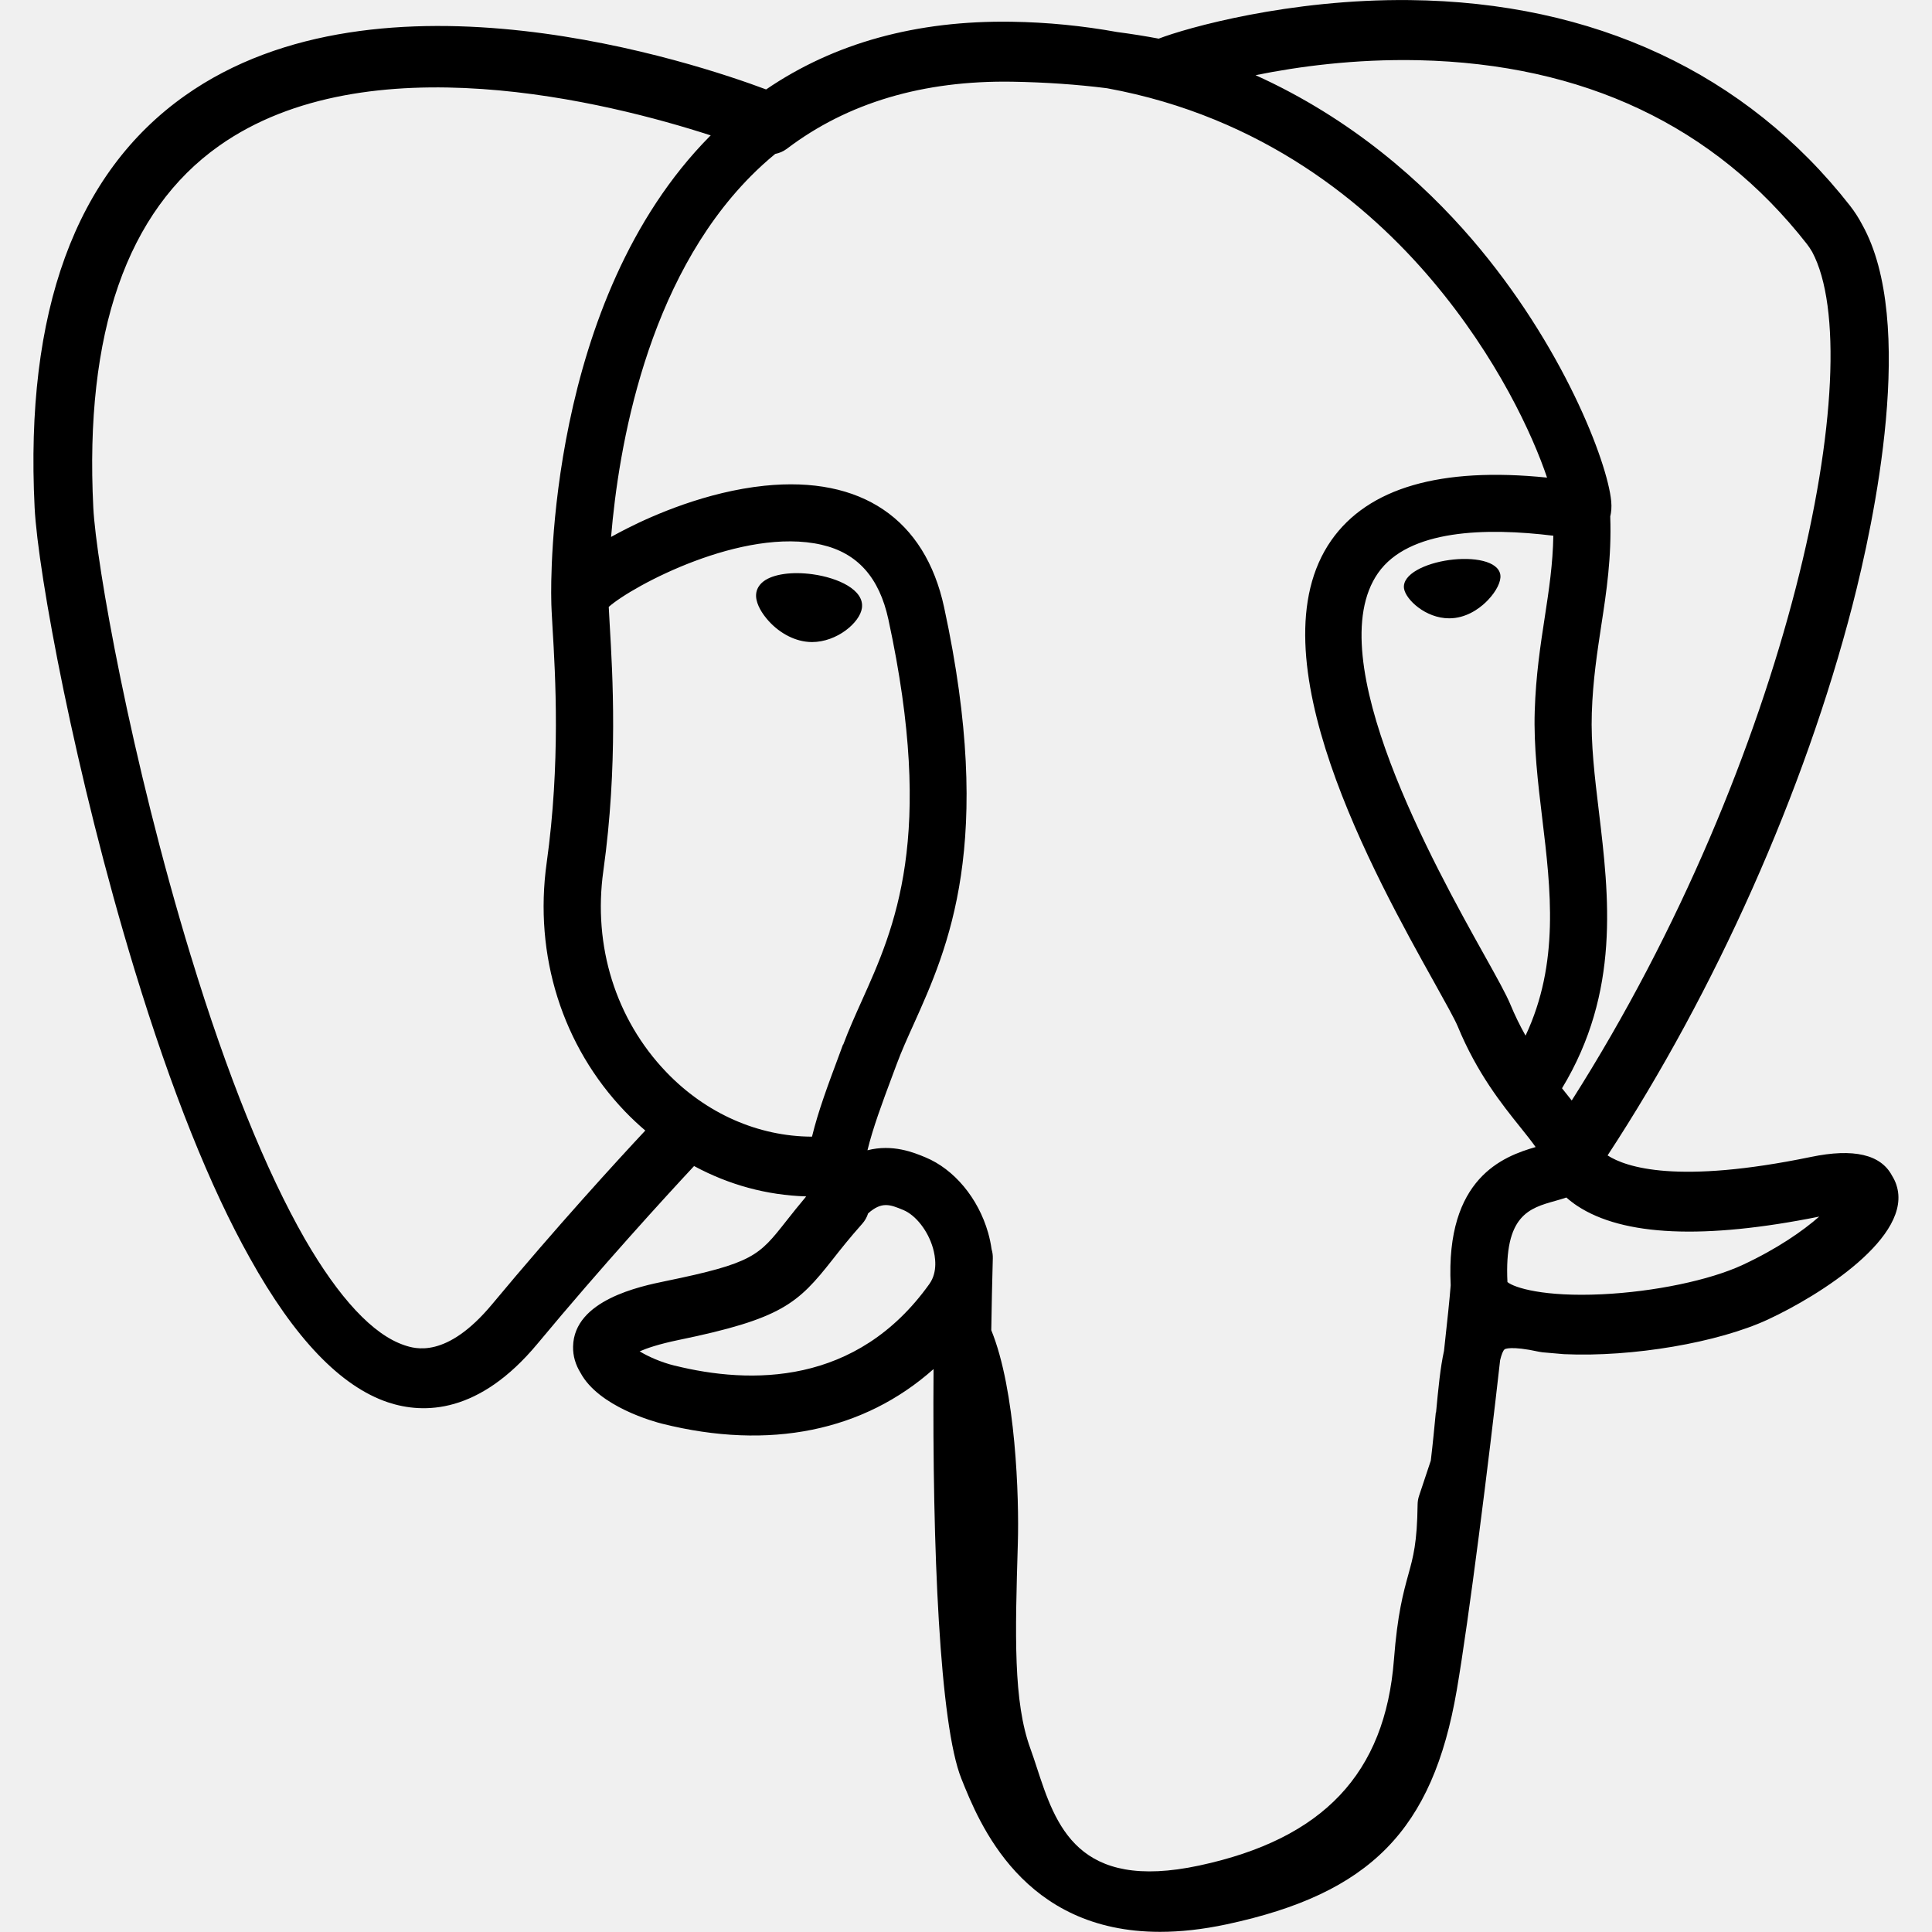
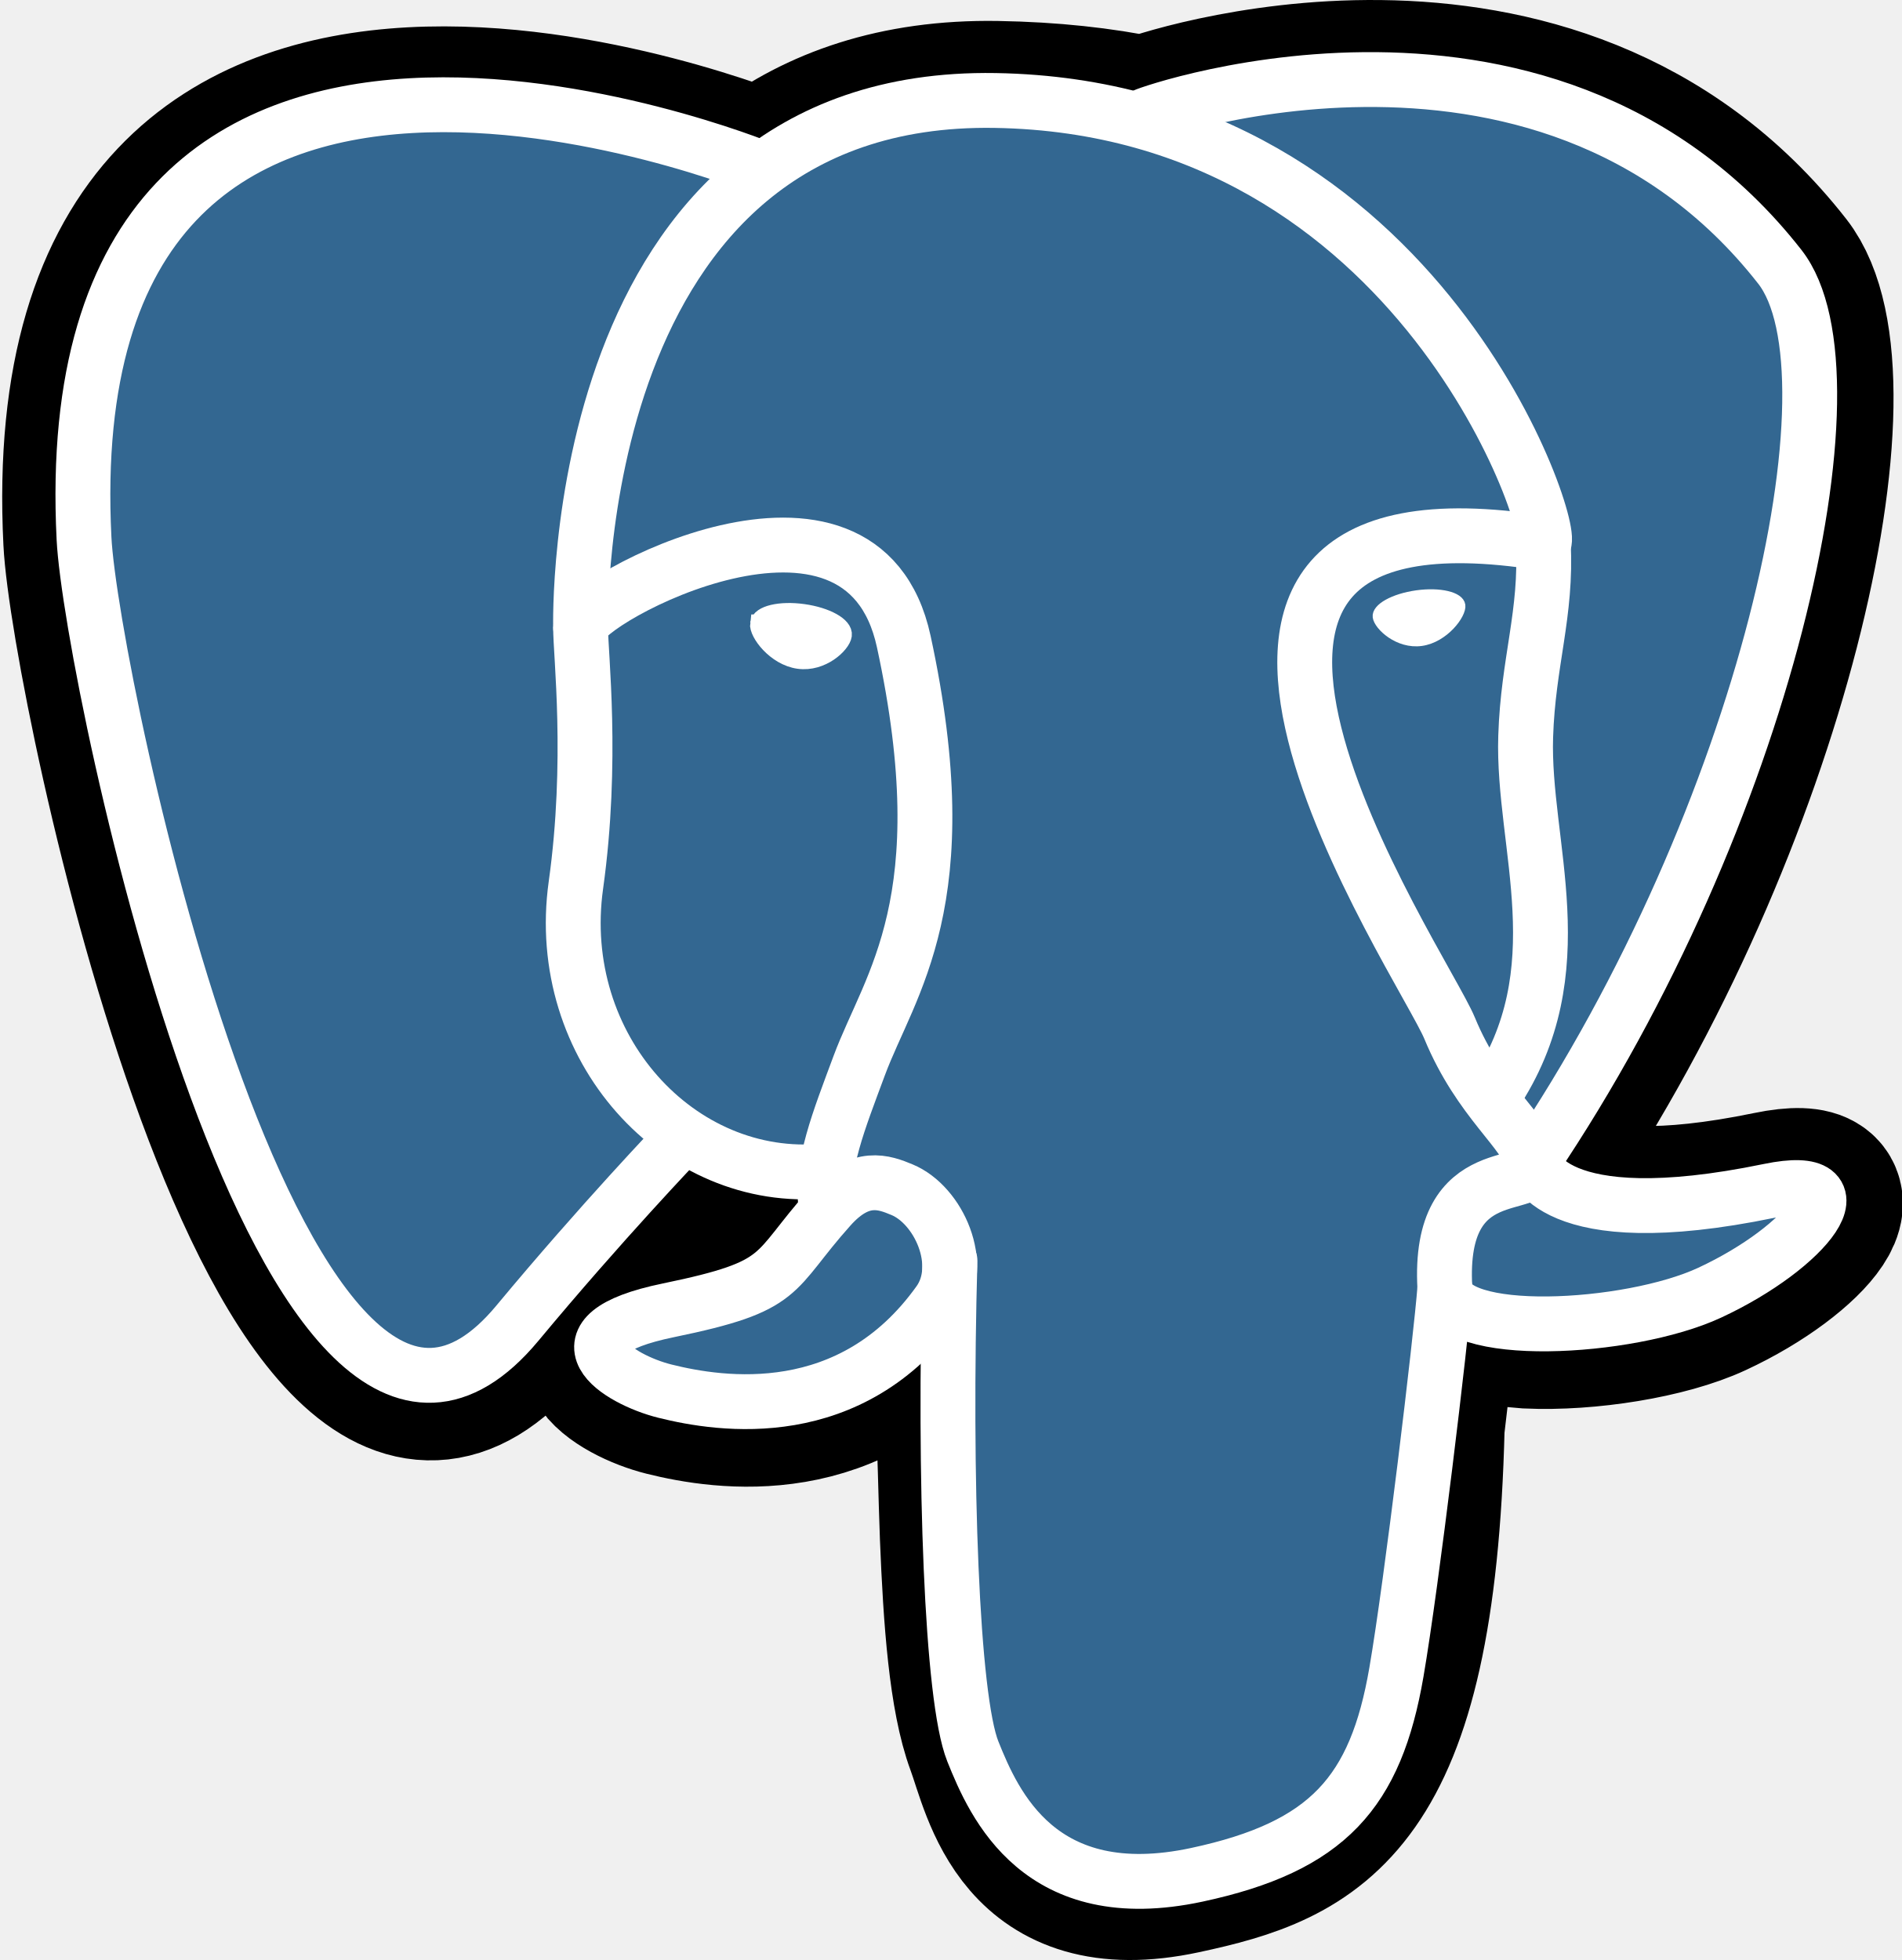
- <svg xmlns="http://www.w3.org/2000/svg" role="img" viewBox="0 0 24 24">
-   <path d="M23.559 14.723a.527.527 0 0 0-.056-.119c-.139-.263-.477-.342-1.007-.232-1.653.341-2.293.131-2.526-.019 1.342-2.048 2.445-4.522 3.041-6.83.271-1.051.798-3.524.122-4.732a1.564 1.564 0 0 0-.151-.235C21.693.909 19.801.025 17.51.001c-1.495-.016-2.771.346-3.116.479a9.449 9.449 0 0 0-.516-.082 8.044 8.044 0 0 0-1.311-.128c-1.182-.018-2.204.264-3.05.841-.857-.321-4.789-1.645-7.222.079C.936 2.153.309 3.873.43 6.304c.041.818.507 3.334 1.242 5.744.46 1.506.939 2.702 1.433 3.582.553.994 1.126 1.593 1.714 1.79.447.149 1.133.144 1.858-.728.801-.964 1.59-1.826 1.945-2.207.435.235.906.362 1.39.377a.057.057 0 0 0 0.0.004 11.031 11.031 0 0 0-.247.305c-.339.43-.409.52-1.5.744-.31.064-1.134.234-1.146.811-.003.122.033.231.092.327.227.423.922.61 1.015.633 1.335.334 2.504.092 3.371-.679-.017 2.231.077 4.417.345 5.087.221.553.762 1.905 2.469 1.904.251 0 .526-.029.83-.094 1.782-.382 2.556-1.17 2.855-2.906.15-.871.402-2.875.539-4.101.017-.07.036-.121.057-.136.001-.001.07-.047.427.031a.367.367 0 0 0 .044.007l.254.022.015.001c.847.038 1.911-.143 2.531-.431.644-.299 1.806-1.032 1.595-1.67zM2.371 11.877c-.744-2.436-1.178-4.885-1.212-5.572-.109-2.171.417-3.683 1.562-4.493 1.837-1.299 4.84-.541 6.108-.13-.003.003-.007.006-.01.009-2.024 2.044-1.976 5.536-1.971 5.75-0.0.082.007.199.016.359.035.587.1 1.68-.073 2.918-.161 1.15.194 2.276.973 3.089.081.084.165.163.252.237-.347.371-1.1 1.193-1.903 2.158-.568.682-.96.552-1.089.509-.392-.131-.813-.587-1.238-1.322-.48-.839-.964-2.032-1.415-3.513zm6.007 5.087c-.171-.043-.327-.113-.432-.177.089-.039.237-.09.483-.141 1.283-.264 1.482-.451 1.914-1.0.099-.126.212-.269.367-.443a.355.355 0 0 0 .074-.13c.171-.151.272-.11.437-.042.156.065.308.26.369.475.029.102.062.294-.045.444-.904 1.266-2.222 1.249-3.168 1.013zm2.094-3.988-.052.141c-.133.357-.257.688-.333 1.003-.667-.002-1.317-.287-1.81-.802-.628-.655-.913-1.566-.782-2.5.183-1.308.115-2.447.079-3.059-.005-.086-.009-.161-.012-.22.296-.262 1.666-.996 2.643-.772.446.102.718.406.831.928.585 2.704.077 3.831-.33 4.736-.084.187-.163.363-.231.545zm7.364 4.572c-.017.177-.036.376-.062.596l-.146.438a.355.355 0 0 0-.018.108c-.006.475-.054.649-.115.869-.063.229-.135.489-.179 1.058-.11 1.414-.878 2.227-2.417 2.557-1.516.325-1.784-.497-2.021-1.222a6.582 6.582 0 0 0-.077-.227c-.215-.586-.191-1.412-.157-2.555.017-.561-.025-1.901-.33-2.646.004-.293.011-.591.019-.892a.353.353 0 0 0-.015-.113 1.493 1.493 0 0 0-.044-.208c-.123-.428-.421-.787-.78-.935-.142-.059-.404-.167-.718-.087.067-.276.183-.588.309-.925l.053-.142c.059-.16.134-.326.213-.501.426-.948 1.011-2.245.377-5.177-.237-1.098-1.03-1.634-2.232-1.51-.721.075-1.38.365-1.709.532a5.672 5.672 0 0 0-.196.104c.092-1.106.439-3.174 1.736-4.482a4.031 4.031 0 0 1 .303-.276.353.353 0 0 0 .145-.064c.752-.571 1.694-.851 2.802-.833.409.007.802.034 1.174.081 1.939.354 3.244 1.447 4.036 2.383.814.962 1.255 1.931 1.431 2.454-1.323-.135-2.223.127-2.68.779-.993 1.419.543 4.173 1.281 5.496.135.243.252.452.289.541.24.583.551.971.779 1.255.07.087.137.171.189.245-.401.116-1.121.383-1.055 1.717-.012.156-.042.447-.083.815-.046.208-.07.46-.099.766zm.89-1.621c-.041-.832.269-.918.597-1.01a2.857 2.857 0 0 0 .135-.041 1.202 1.202 0 0 0 .134.103c.57.377 1.582.421 3.007.134-.202.177-.519.399-.953.601-.41.19-1.096.333-1.747.364-.72.034-1.086-.081-1.172-.151zm.57-9.271c-.006.351-.054.669-.105 1.002-.055.358-.112.727-.126 1.176-.014.437.04.891.093 1.33.107.887.216 1.8-.207 2.701a3.527 3.527 0 0 1-.188-.386c-.053-.128-.167-.333-.325-.616-.616-1.104-2.057-3.69-1.319-4.745.38-.543 1.341-.566 2.178-.463zm.228 7.014a12.376 12.376 0 0 0-.085-.107l-.035-.044c.726-1.2.584-2.386.458-3.438-.052-.432-.101-.84-.088-1.223.013-.406.067-.754.118-1.091.064-.415.129-.844.111-1.351.013-.053.019-.116.012-.19-.046-.485-.6-1.938-1.729-3.253-.608-.707-1.49-1.497-2.689-2.039.525-.107 1.233-.203 2.024-.186 2.051.046 3.675.814 4.824 2.282a.908.908 0 0 1 .067.1c.723 1.356-.276 6.275-2.987 10.54zm-8.817-6.116c-.025.179-.309.422-.621.422a.582.582 0 0 1-.081-.006c-.187-.026-.377-.144-.506-.316-.046-.06-.12-.178-.105-.284.005-.04.026-.099.092-.149.118-.089.352-.123.61-.087.316.044.643.194.611.419zm7.931-.411c.011.079-.049.201-.153.31-.068.072-.212.196-.408.223a.546.546 0 0 1-.075.005c-.293 0-.541-.234-.561-.372-.024-.176.264-.311.561-.352.297-.041.611.009.636.185z" />
+ <svg xmlns="http://www.w3.org/2000/svg" xml:space="preserve" viewBox="0 0 432.071 445.383">
+   <g style="fill-rule:nonzero;clip-rule:nonzero;fill:none;stroke:#fff;stroke-width:12.465;stroke-linecap:round;stroke-linejoin:round;stroke-miterlimit:4">
+     <path d="M323.205 324.227c2.833-23.601 1.984-27.062 19.563-23.239l4.463.392c13.517.615 31.199-2.174 41.587-7 22.362-10.376 35.622-27.7 13.572-23.148-50.297 10.376-53.755-6.655-53.755-6.655 53.111-78.803 75.313-178.836 56.149-203.322-52.27-66.789-142.748-35.206-144.262-34.386l-.482.089c-9.938-2.062-21.06-3.294-33.554-3.496-22.761-.374-40.032 5.967-53.133 15.904 0 0-161.408-66.498-153.899 83.628 1.597 31.936 45.777 241.655 98.47 178.31 19.259-23.163 37.871-42.748 37.871-42.748 9.242 6.14 20.307 9.272 31.912 8.147l.897-.765c-.281 2.876-.157 5.689.359 9.019-13.572 15.167-9.584 17.83-36.723 23.416-27.457 5.659-11.326 15.734-.797 18.367 12.768 3.193 42.305 7.716 62.268-20.224l-.795 3.188c5.325 4.26 4.965 30.619 5.72 49.452.756 18.834 2.017 36.409 5.856 46.771 3.839 10.36 8.369 37.05 44.036 29.406 29.809-6.388 52.6-15.582 54.677-101.107" style="fill:#000;stroke:#000;stroke-width:37.395;stroke-linecap:butt;stroke-linejoin:miter" />
+     <path stroke="none" d="M402.395 271.23c-50.302 10.376-53.76-6.655-53.76-6.655 53.111-78.808 75.313-178.843 56.153-203.326-52.27-66.785-142.752-35.2-144.262-34.38l-.486.087c-9.938-2.063-21.06-3.292-33.56-3.496-22.761-.373-40.026 5.967-53.127 15.902 0 0-161.411-66.495-153.904 83.63 1.597 31.938 45.776 241.657 98.471 178.312 19.26-23.163 37.869-42.748 37.869-42.748 9.243 6.14 20.308 9.272 31.908 8.147l.901-.765c-.28 2.876-.152 5.689.361 9.019-13.575 15.167-9.586 17.83-36.723 23.416-27.459 5.659-11.328 15.734-.796 18.367 12.768 3.193 42.307 7.716 62.266-20.224l-.796 3.188c5.319 4.26 9.054 27.711 8.428 48.969-.626 21.259-1.044 35.854 3.147 47.254 4.191 11.4 8.368 37.05 44.042 29.406 29.809-6.388 45.256-22.942 47.405-50.555 1.525-19.631 4.976-16.729 5.194-34.28l2.768-8.309c3.192-26.611.507-35.196 18.872-31.203l4.463.392c13.517.615 31.208-2.174 41.591-7 22.358-10.376 35.618-27.7 13.573-23.148z" style="fill:#336791;stroke:none" />
+     <path d="M215.866 286.484c-1.385 49.516.348 99.377 5.193 111.495 4.848 12.118 15.223 35.688 50.9 28.045 29.806-6.39 40.651-18.756 45.357-46.051 3.466-20.082 10.148-75.854 11.005-87.281M173.104 38.256S11.583-27.76 19.092 122.365c1.597 31.938 45.779 241.664 98.473 178.316 19.256-23.166 36.671-41.335 36.671-41.335M260.349 26.207c-5.591 1.753 89.848-34.889 144.087 34.417 19.159 24.484-3.043 124.519-56.153 203.329" />
+     <path d="M348.282 263.953s3.461 17.036 53.764 6.653c22.04-4.552 8.776 12.774-13.577 23.155-18.345 8.514-59.474 10.696-60.146-1.069-1.729-30.355 21.647-21.133 19.96-28.739-1.525-6.85-11.979-13.573-18.894-30.338-6.037-14.633-82.796-126.849 21.287-110.183 3.813-.789-27.146-99.002-124.553-100.599-97.385-1.597-94.19 119.762-94.19 119.762" style="stroke-linejoin:bevel" />
+     <path d="M188.604 274.334c-13.577 15.166-9.584 17.829-36.723 23.417-27.459 5.66-11.326 15.733-.797 18.365 12.768 3.195 42.307 7.718 62.266-20.229 6.078-8.509-.036-22.086-8.385-25.547-4.034-1.671-9.428-3.765-16.361 3.994z" />
+     <path d="M187.715 274.069c-1.368-8.917 2.93-19.528 7.536-31.942 6.922-18.626 22.893-37.255 10.117-96.339-9.523-44.029-73.396-9.163-73.436-3.193-.039 5.968 2.889 30.26-1.067 58.548-5.162 36.913 23.488 68.132 56.479 64.938" />
+     <path d="M172.517 141.7c-.288 2.039 3.733 7.48 8.976 8.207 5.234.73 9.714-3.522 9.998-5.559.284-2.039-3.732-4.285-8.977-5.015-5.237-.731-9.719.333-9.996 2.367z" style="fill:#fff;stroke-width:4.155;stroke-linecap:butt;stroke-linejoin:miter" />
+     <path d="M331.941 137.543c.284 2.039-3.732 7.48-8.976 8.207-5.238.73-9.718-3.522-10.005-5.559-.277-2.039 3.74-4.285 8.979-5.015 5.239-.73 9.718.333 10.002 2.368z" style="fill:#fff;stroke-width:2.078;stroke-linecap:butt;stroke-linejoin:miter" />
+     <path d="M350.676 123.432c.863 15.994-3.445 26.888-3.988 43.914-.804 24.748 11.799 53.074-7.191 81.435" />
+   </g>
</svg>
